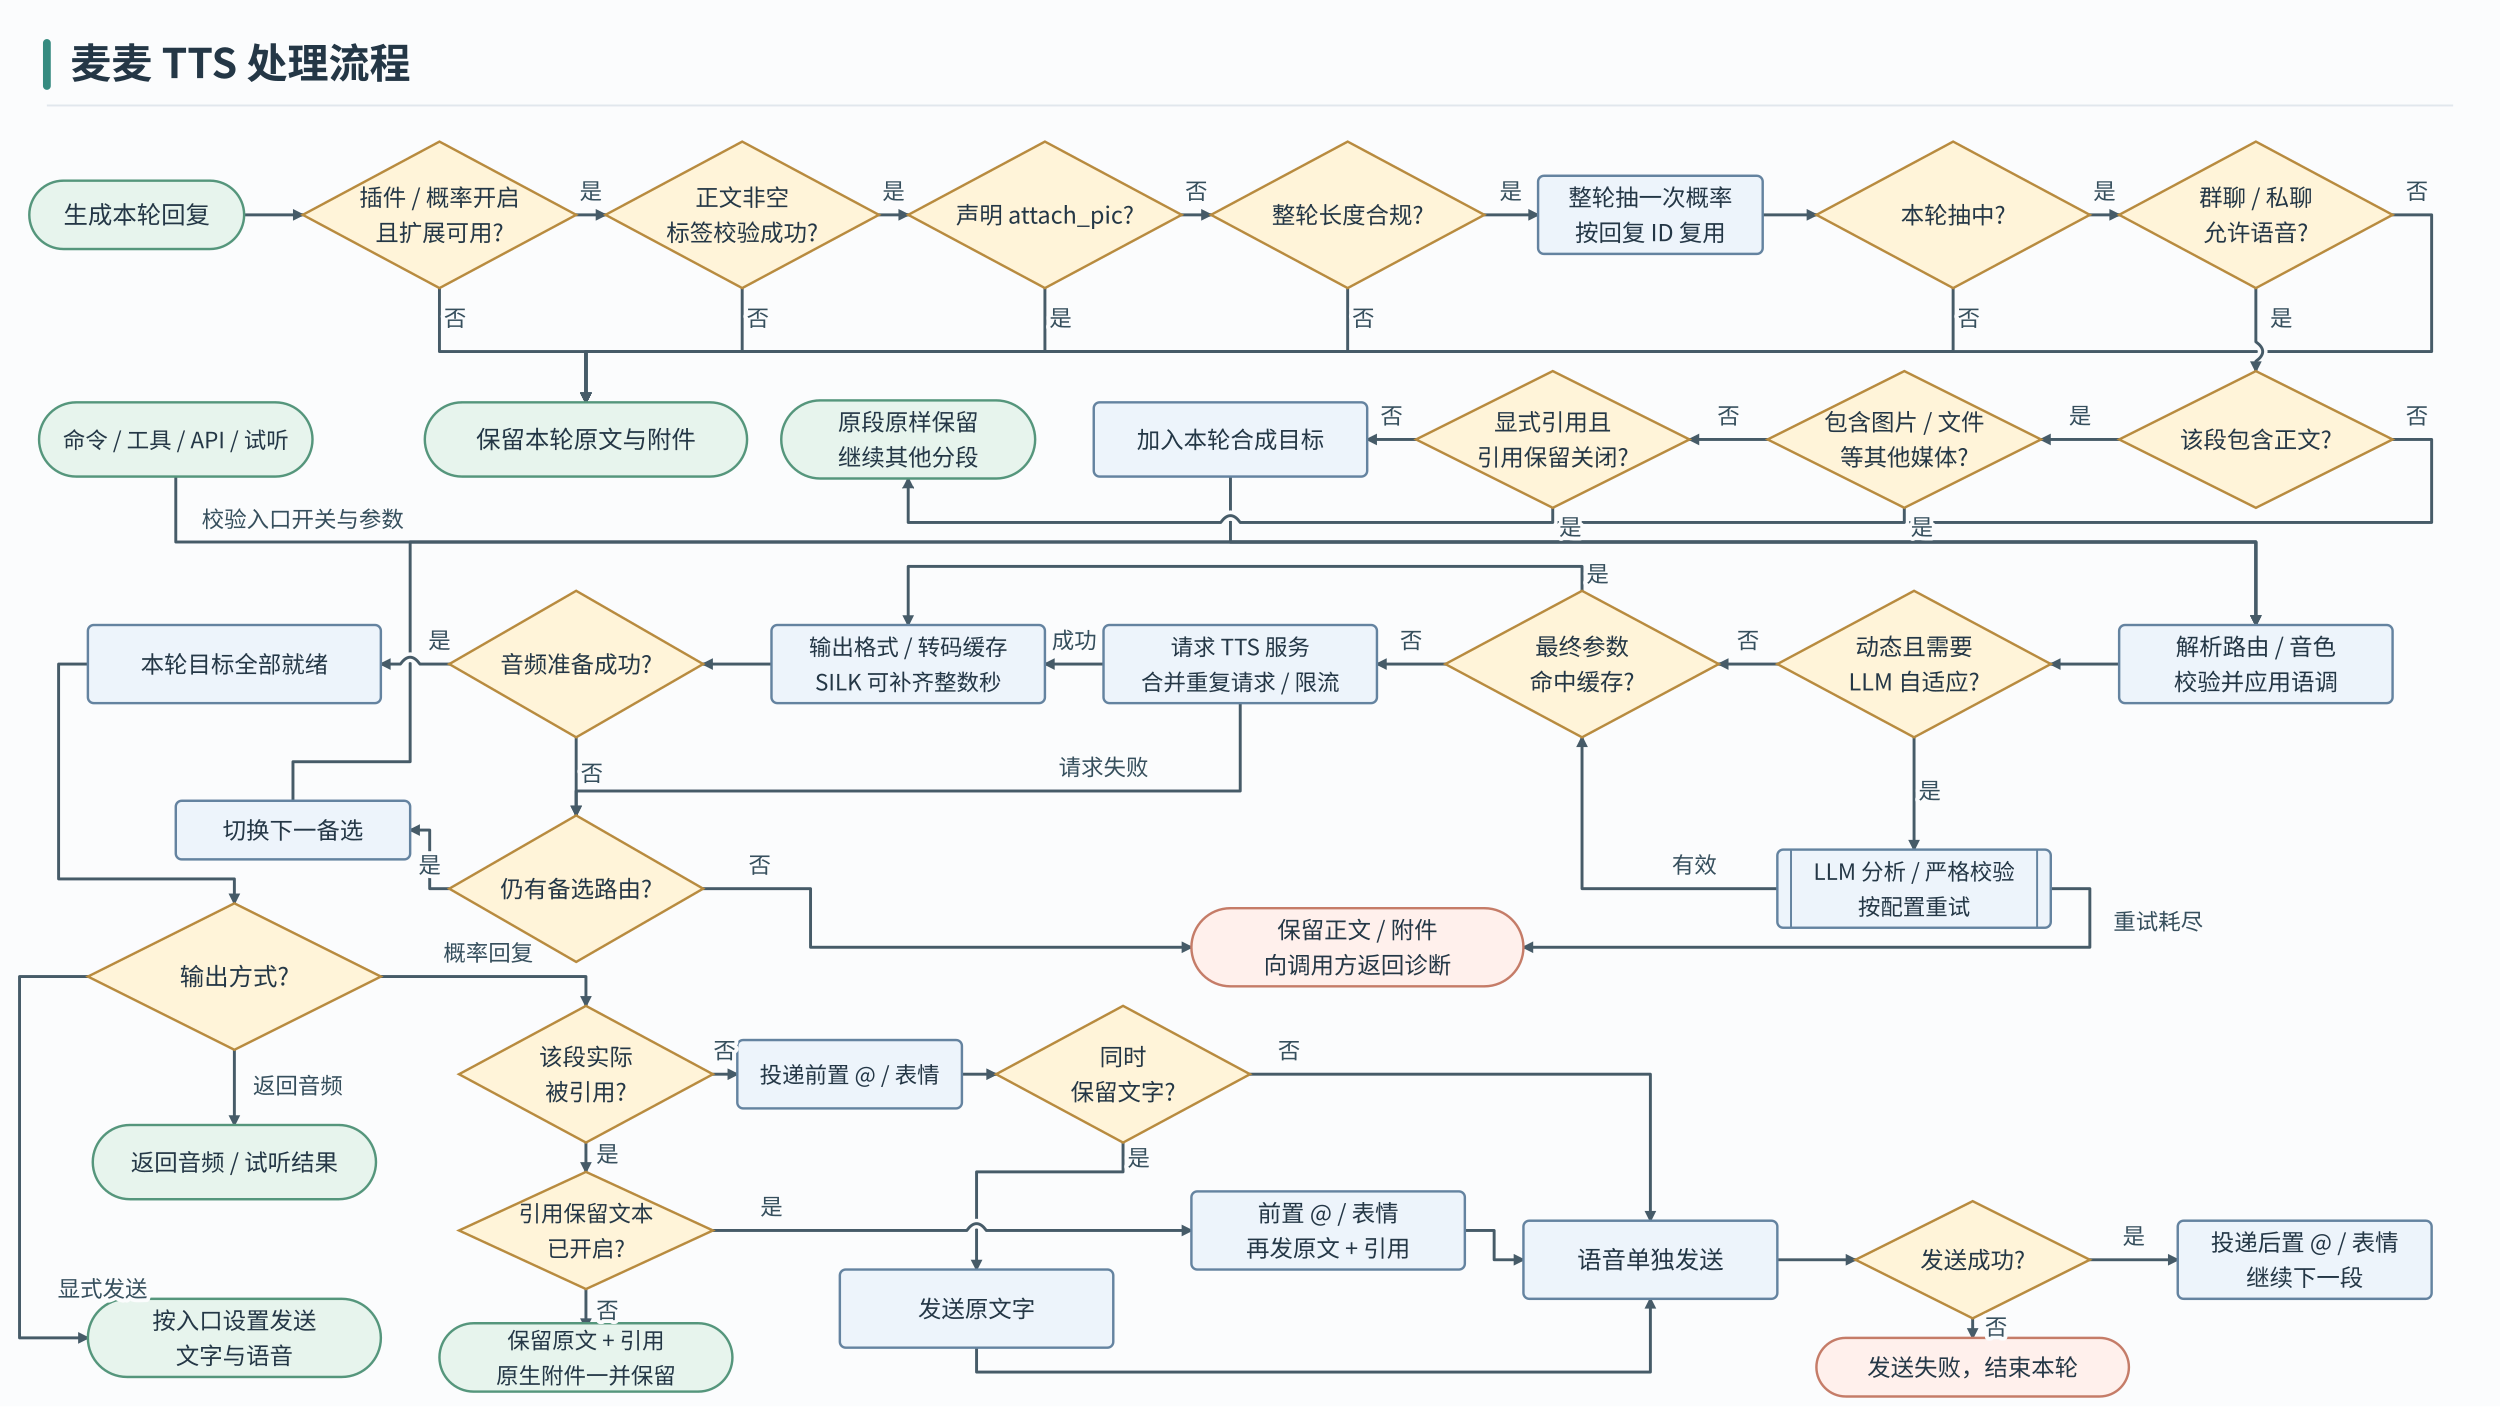
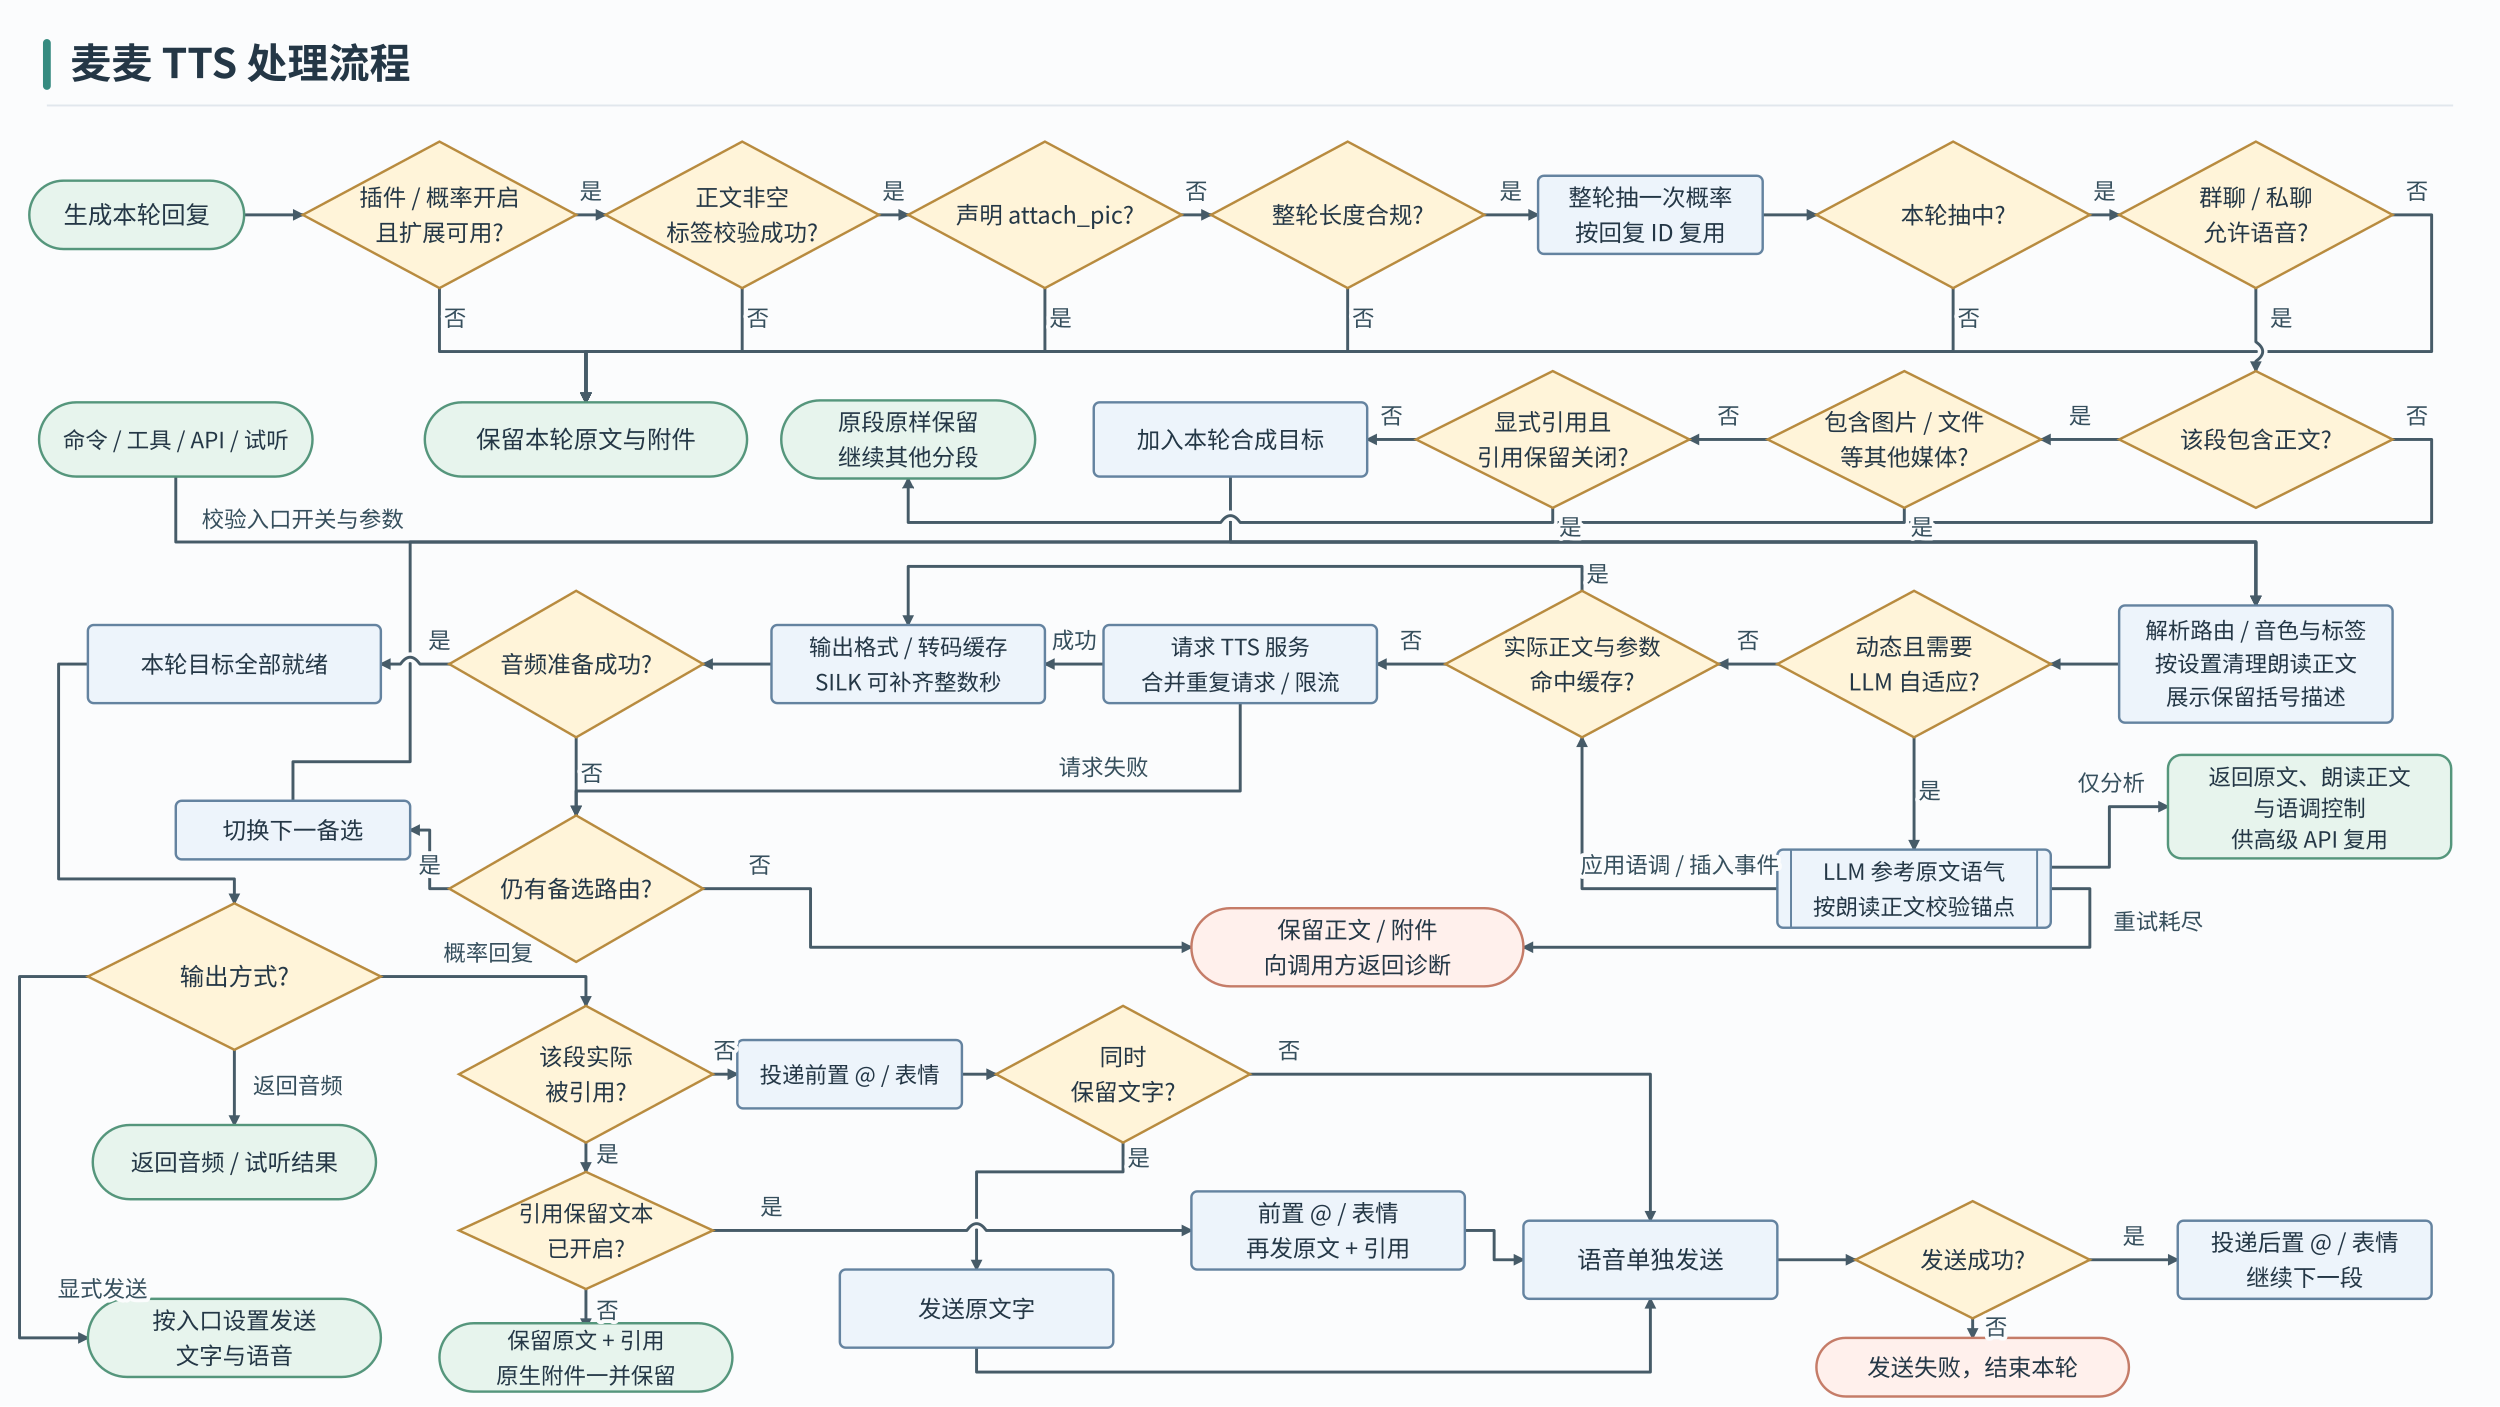
<svg xmlns="http://www.w3.org/2000/svg" width="2560" height="1440" viewBox="0 0 2560 1440" role="img" aria-labelledby="title desc">
  <defs>
    <marker id="arrow" markerWidth="12" markerHeight="12" refX="10" refY="6" orient="auto-start-reverse" markerUnits="userSpaceOnUse">
      <path d="M0 0L12 6L0 12Z" fill="#465b68" />
    </marker>
  </defs>
  <style>
text { font-family: "Microsoft YaHei", "Noto Sans CJK SC", "Noto Sans SC", sans-serif; fill: #243746; text-anchor: middle; }
.title { font-size: 42px; font-weight: 700; text-anchor: start; }
.node { font-size: 27px; font-weight: 500; }
.label { font-size: 23px; fill: #364f5d; paint-order: stroke; stroke: #fbfcfd; stroke-width: 8px; stroke-linejoin: round; }
.edge { fill: none; stroke: #465b68; stroke-width: 3; stroke-linecap: round; stroke-linejoin: round; marker-end: url(#arrow); }
</style>
  <rect width="2560" height="1440" fill="#fbfcfd" />
  <path d="M48 44V88" stroke="#368b80" stroke-width="8" stroke-linecap="round" />
  <text x="72" y="80" class="title">麦麦 TTS 处理流程</text>
  <path d="M48 108H2512" stroke="#e1e7ed" stroke-width="2" />
  <path d="M250 220H310" class="edge" />
  <path d="M590 220H620" class="edge" />
  <path d="M900 220H930" class="edge" />
  <path d="M1210 220H1240" class="edge" />
  <path d="M1520 220H1575" class="edge" />
  <path d="M1805 220H1860" class="edge" />
  <path d="M2140 220H2170" class="edge" />
  <path d="M450 295V360H600V412" class="edge" />
  <path d="M760 295V360H600V412" class="edge" />
  <path d="M1070 295V360H600V412" class="edge" />
  <path d="M1380 295V360H600V412" class="edge" />
  <path d="M2000 295V360H600V412" class="edge" />
  <path d="M2450 220H2490V360H600V412" class="edge" />
  <path d="M2170 450H2090" class="edge" />
  <path d="M1810 450H1730" class="edge" />
  <path d="M1450 450H1400" class="edge" />
-   <path d="M1260 488V555H2310V640" class="edge" />
-   <path d="M180 488V555H2310V640" class="edge" />
+   <path d="M1260 488V555H2310V620" class="edge" />
+   <path d="M180 488V555H2310V620" class="edge" />
  <path d="M2170 680H2100" class="edge" />
  <path d="M1820 680H1760" class="edge" />
  <path d="M1960 755V870" class="edge" />
  <path d="M1820 910H1620V755" class="edge" />
+   <path d="M2100 888H2160V826H2220" class="edge" />
  <path d="M2100 910H2140V970H1560" class="edge" />
  <path d="M1620 605V580H930V640" class="edge" />
  <path d="M1480 680H1410" class="edge" />
  <path d="M1130 680H1070" class="edge" />
  <path d="M1270 720V810H590V835" class="edge" />
  <path d="M790 680H720" class="edge" />
  <path d="M590 755V835" class="edge" />
  <path d="M460 910H440V850H420" class="edge" />
-   <path d="M300 820V780H420V555H2310V640" class="edge" />
+   <path d="M300 820V780H420V555H2310V620" class="edge" />
  <path d="M720 910H830V970H1220" class="edge" />
  <path d="M90 680H60V900H240V925" class="edge" />
  <path d="M240 1075V1152" class="edge" />
  <path d="M90 1000H20V1370H90" class="edge" />
  <path d="M390 1000H600V1030" class="edge" />
  <path d="M730 1100H755" class="edge" />
  <path d="M985 1100H1020" class="edge" />
  <path d="M600 1170V1200" class="edge" />
  <path d="M600 1320V1360" class="edge" />
  <path d="M1150 1170V1200H1000V1300" class="edge" />
  <path d="M1280 1100H1690V1250" class="edge" />
  <path d="M1000 1380V1405H1690V1330" class="edge" />
  <path d="M1500 1260H1530V1290H1560" class="edge" />
  <path d="M1820 1290H1900" class="edge" />
  <path d="M2140 1290H2230" class="edge" />
  <path d="M2020 1350V1370" class="edge" />
  <path d="M2310 295V350Q2324 360 2310 370V380" fill="none" stroke="#fbfcfd" stroke-width="10" stroke-linejoin="round" />
  <path d="M2310 295V350Q2324 360 2310 370V380" class="edge" />
  <path d="M2450 450H2490V535H1270Q1260 521 1250 535H930V490" fill="none" stroke="#fbfcfd" stroke-width="10" stroke-linejoin="round" />
  <path d="M2450 450H2490V535H1270Q1260 521 1250 535H930V490" class="edge" />
  <path d="M1950 520V535H1270Q1260 521 1250 535H930V490" fill="none" stroke="#fbfcfd" stroke-width="10" stroke-linejoin="round" />
  <path d="M1950 520V535H1270Q1260 521 1250 535H930V490" class="edge" />
  <path d="M1590 520V535H1270Q1260 521 1250 535H930V490" fill="none" stroke="#fbfcfd" stroke-width="10" stroke-linejoin="round" />
  <path d="M1590 520V535H1270Q1260 521 1250 535H930V490" class="edge" />
  <path d="M460 680H430Q420 666 410 680H390" fill="none" stroke="#fbfcfd" stroke-width="10" stroke-linejoin="round" />
  <path d="M460 680H430Q420 666 410 680H390" class="edge" />
  <path d="M730 1260H990Q1000 1246 1010 1260H1220" fill="none" stroke="#fbfcfd" stroke-width="10" stroke-linejoin="round" />
  <path d="M730 1260H990Q1000 1246 1010 1260H1220" class="edge" />
  <rect x="30.0" y="185.0" width="220" height="70" rx="35.0" fill="#e7f4ed" stroke="#55967c" stroke-width="2.5" />
  <text x="140" y="229" class="node" style="font-size:25px">生成本轮回复</text>
  <path d="M450 145.0L590.0 220L450 295.0L310.0 220Z" fill="#fff4d9" stroke="#b88b3f" stroke-width="2.5" />
  <text x="450" y="211" class="node" style="font-size:24px">插件 / 概率开启</text>
  <text x="450" y="247" class="node" style="font-size:24px">且扩展可用?</text>
  <path d="M760 145.0L900.0 220L760 295.0L620.0 220Z" fill="#fff4d9" stroke="#b88b3f" stroke-width="2.5" />
  <text x="760" y="211" class="node" style="font-size:24px">正文非空</text>
  <text x="760" y="247" class="node" style="font-size:24px">标签校验成功?</text>
  <path d="M1070 145.0L1210.0 220L1070 295.0L930.0 220Z" fill="#fff4d9" stroke="#b88b3f" stroke-width="2.5" />
  <text x="1070" y="229" class="node" style="font-size:24px">声明 attach_pic?</text>
  <path d="M1380 145.0L1520.0 220L1380 295.0L1240.0 220Z" fill="#fff4d9" stroke="#b88b3f" stroke-width="2.5" />
  <text x="1380" y="229" class="node" style="font-size:24px">整轮长度合规?</text>
  <rect x="1575.0" y="180.0" width="230" height="80" rx="6" fill="#edf4fb" stroke="#6483a0" stroke-width="2.5" />
  <text x="1690" y="211" class="node" style="font-size:24px">整轮抽一次概率</text>
  <text x="1690" y="247" class="node" style="font-size:24px">按回复 ID 复用</text>
  <path d="M2000 145.0L2140.0 220L2000 295.0L1860.0 220Z" fill="#fff4d9" stroke="#b88b3f" stroke-width="2.5" />
  <text x="2000" y="229" class="node" style="font-size:24px">本轮抽中?</text>
  <path d="M2310 145.0L2450.0 220L2310 295.0L2170.0 220Z" fill="#fff4d9" stroke="#b88b3f" stroke-width="2.5" />
  <text x="2310" y="211" class="node" style="font-size:24px">群聊 / 私聊</text>
  <text x="2310" y="247" class="node" style="font-size:24px">允许语音?</text>
  <rect x="435.0" y="412.0" width="330" height="76" rx="38.0" fill="#e7f4ed" stroke="#55967c" stroke-width="2.5" />
  <text x="600" y="459" class="node" style="font-size:25px">保留本轮原文与附件</text>
  <rect x="40.0" y="412.0" width="280" height="76" rx="38.0" fill="#e7f4ed" stroke="#55967c" stroke-width="2.5" />
  <text x="180" y="459" class="node" style="font-size:23px">命令 / 工具 / API / 试听</text>
  <path d="M2310 380.0L2450.0 450L2310 520.0L2170.0 450Z" fill="#fff4d9" stroke="#b88b3f" stroke-width="2.5" />
  <text x="2310" y="459" class="node" style="font-size:24px">该段包含正文?</text>
  <path d="M1950 380.0L2090.0 450L1950 520.0L1810.0 450Z" fill="#fff4d9" stroke="#b88b3f" stroke-width="2.5" />
  <text x="1950" y="441" class="node" style="font-size:24px">包含图片 / 文件</text>
  <text x="1950" y="477" class="node" style="font-size:24px">等其他媒体?</text>
  <path d="M1590 380.0L1730.0 450L1590 520.0L1450.0 450Z" fill="#fff4d9" stroke="#b88b3f" stroke-width="2.5" />
  <text x="1590" y="441" class="node" style="font-size:24px">显式引用且</text>
  <text x="1590" y="477" class="node" style="font-size:24px">引用保留关闭?</text>
  <rect x="1120.0" y="412.0" width="280" height="76" rx="6" fill="#edf4fb" stroke="#6483a0" stroke-width="2.5" />
  <text x="1260" y="459" class="node" style="font-size:24px">加入本轮合成目标</text>
  <rect x="800.0" y="410.0" width="260" height="80" rx="40.0" fill="#e7f4ed" stroke="#55967c" stroke-width="2.5" />
  <text x="930" y="441" class="node" style="font-size:24px">原段原样保留</text>
  <text x="930" y="477" class="node" style="font-size:24px">继续其他分段</text>
-   <rect x="2170.0" y="640.0" width="280" height="80" rx="6" fill="#edf4fb" stroke="#6483a0" stroke-width="2.5" />
-   <text x="2310" y="671" class="node" style="font-size:24px">解析路由 / 音色</text>
-   <text x="2310" y="707" class="node" style="font-size:24px">校验并应用语调</text>
+   <rect x="2170.0" y="620.0" width="280" height="120" rx="6" fill="#edf4fb" stroke="#6483a0" stroke-width="2.5" />
+   <text x="2310" y="654" class="node" style="font-size:23px">解析路由 / 音色与标签</text>
+   <text x="2310" y="688" class="node" style="font-size:23px">按设置清理朗读正文</text>
+   <text x="2310" y="722" class="node" style="font-size:23px">展示保留括号描述</text>
  <path d="M1960 605.0L2100.0 680L1960 755.0L1820.0 680Z" fill="#fff4d9" stroke="#b88b3f" stroke-width="2.5" />
  <text x="1960" y="671" class="node" style="font-size:24px">动态且需要</text>
  <text x="1960" y="707" class="node" style="font-size:24px">LLM 自适应?</text>
  <rect x="1820.0" y="870.0" width="280" height="80" rx="6" fill="#edf4fb" stroke="#6483a0" stroke-width="2.5" />
  <path d="M1834.0 870.0V950.0M2086.0 870.0V950.0" stroke="#6483a0" stroke-width="2" />
-   <text x="1960" y="901" class="node" style="font-size:23px">LLM 分析 / 严格校验</text>
-   <text x="1960" y="937" class="node" style="font-size:23px">按配置重试</text>
+   <text x="1960" y="901" class="node" style="font-size:23px">LLM 参考原文语气</text>
+   <text x="1960" y="937" class="node" style="font-size:23px">按朗读正文校验锚点</text>
+   <rect x="2220.0" y="773.0" width="290" height="106" rx="14" fill="#e7f4ed" stroke="#55967c" stroke-width="2.5" />
+   <text x="2365" y="804" class="node" style="font-size:23px">返回原文、朗读正文</text>
+   <text x="2365" y="836" class="node" style="font-size:23px">与语调控制</text>
+   <text x="2365" y="868" class="node" style="font-size:23px">供高级 API 复用</text>
  <path d="M1620 605.0L1760.0 680L1620 755.0L1480.0 680Z" fill="#fff4d9" stroke="#b88b3f" stroke-width="2.5" />
-   <text x="1620" y="671" class="node" style="font-size:24px">最终参数</text>
+   <text x="1620" y="671" class="node" style="font-size:23px">实际正文与参数</text>
  <text x="1620" y="707" class="node" style="font-size:24px">命中缓存?</text>
  <rect x="1130.0" y="640.0" width="280" height="80" rx="6" fill="#edf4fb" stroke="#6483a0" stroke-width="2.5" />
  <text x="1270" y="671" class="node" style="font-size:23px">请求 TTS 服务</text>
  <text x="1270" y="707" class="node" style="font-size:23px">合并重复请求 / 限流</text>
  <rect x="790.0" y="640.0" width="280" height="80" rx="6" fill="#edf4fb" stroke="#6483a0" stroke-width="2.5" />
  <text x="930" y="671" class="node" style="font-size:23px">输出格式 / 转码缓存</text>
  <text x="930" y="707" class="node" style="font-size:23px">SILK 可补齐整数秒</text>
  <path d="M590 605.0L720.0 680L590 755.0L460.0 680Z" fill="#fff4d9" stroke="#b88b3f" stroke-width="2.5" />
  <text x="590" y="689" class="node" style="font-size:24px">音频准备成功?</text>
  <path d="M590 835.0L720.0 910L590 985.0L460.0 910Z" fill="#fff4d9" stroke="#b88b3f" stroke-width="2.5" />
  <text x="590" y="919" class="node" style="font-size:24px">仍有备选路由?</text>
  <rect x="180.0" y="820.0" width="240" height="60" rx="6" fill="#edf4fb" stroke="#6483a0" stroke-width="2.5" />
  <text x="300" y="859" class="node" style="font-size:24px">切换下一备选</text>
  <rect x="1220.0" y="930.0" width="340" height="80" rx="40.0" fill="#fff0ec" stroke="#c57c68" stroke-width="2.5" />
  <text x="1390" y="961" class="node" style="font-size:24px">保留正文 / 附件</text>
  <text x="1390" y="997" class="node" style="font-size:24px">向调用方返回诊断</text>
  <rect x="90.0" y="640.0" width="300" height="80" rx="6" fill="#edf4fb" stroke="#6483a0" stroke-width="2.5" />
  <text x="240" y="689" class="node" style="font-size:24px">本轮目标全部就绪</text>
  <path d="M240 925.0L390.0 1000L240 1075.0L90.0 1000Z" fill="#fff4d9" stroke="#b88b3f" stroke-width="2.5" />
  <text x="240" y="1009" class="node" style="font-size:25px">输出方式?</text>
  <rect x="95.0" y="1152.0" width="290" height="76" rx="38.0" fill="#e7f4ed" stroke="#55967c" stroke-width="2.5" />
  <text x="240" y="1199" class="node" style="font-size:24px">返回音频 / 试听结果</text>
  <rect x="90.0" y="1330.0" width="300" height="80" rx="40.0" fill="#e7f4ed" stroke="#55967c" stroke-width="2.5" />
  <text x="240" y="1361" class="node" style="font-size:24px">按入口设置发送</text>
  <text x="240" y="1397" class="node" style="font-size:24px">文字与语音</text>
  <path d="M600 1030.0L730.0 1100L600 1170.0L470.0 1100Z" fill="#fff4d9" stroke="#b88b3f" stroke-width="2.5" />
  <text x="600" y="1091" class="node" style="font-size:24px">该段实际</text>
  <text x="600" y="1127" class="node" style="font-size:24px">被引用?</text>
  <rect x="755.0" y="1065.0" width="230" height="70" rx="6" fill="#edf4fb" stroke="#6483a0" stroke-width="2.5" />
  <text x="870" y="1109" class="node" style="font-size:23px">投递前置 @ / 表情</text>
  <path d="M1150 1030.0L1280.0 1100L1150 1170.0L1020.0 1100Z" fill="#fff4d9" stroke="#b88b3f" stroke-width="2.5" />
  <text x="1150" y="1091" class="node" style="font-size:24px">同时</text>
  <text x="1150" y="1127" class="node" style="font-size:24px">保留文字?</text>
  <path d="M600 1200.0L730.0 1260L600 1320.0L470.0 1260Z" fill="#fff4d9" stroke="#b88b3f" stroke-width="2.5" />
  <text x="600" y="1251" class="node" style="font-size:23px">引用保留文本</text>
  <text x="600" y="1287" class="node" style="font-size:23px">已开启?</text>
  <rect x="450.0" y="1355.0" width="300" height="70" rx="35.0" fill="#e7f4ed" stroke="#55967c" stroke-width="2.5" />
  <text x="600" y="1381" class="node" style="font-size:23px">保留原文 + 引用</text>
  <text x="600" y="1417" class="node" style="font-size:23px">原生附件一并保留</text>
  <rect x="860.0" y="1300.0" width="280" height="80" rx="6" fill="#edf4fb" stroke="#6483a0" stroke-width="2.5" />
  <text x="1000" y="1349" class="node" style="font-size:24px">发送原文字</text>
  <rect x="1220.0" y="1220.0" width="280" height="80" rx="6" fill="#edf4fb" stroke="#6483a0" stroke-width="2.5" />
  <text x="1360" y="1251" class="node" style="font-size:24px">前置 @ / 表情</text>
  <text x="1360" y="1287" class="node" style="font-size:24px">再发原文 + 引用</text>
  <rect x="1560.0" y="1250.0" width="260" height="80" rx="6" fill="#edf4fb" stroke="#6483a0" stroke-width="2.5" />
  <text x="1690" y="1299" class="node" style="font-size:25px">语音单独发送</text>
  <path d="M2020 1230.0L2140.0 1290L2020 1350.0L1900.0 1290Z" fill="#fff4d9" stroke="#b88b3f" stroke-width="2.5" />
  <text x="2020" y="1299" class="node" style="font-size:24px">发送成功?</text>
  <rect x="2230.0" y="1250.0" width="260" height="80" rx="6" fill="#edf4fb" stroke="#6483a0" stroke-width="2.5" />
  <text x="2360" y="1281" class="node" style="font-size:24px">投递后置 @ / 表情</text>
  <text x="2360" y="1317" class="node" style="font-size:24px">继续下一段</text>
  <rect x="1860.0" y="1370.0" width="320" height="60" rx="30.0" fill="#fff0ec" stroke="#c57c68" stroke-width="2.5" />
  <text x="2020" y="1409" class="node" style="font-size:24px">发送失败，结束本轮</text>
  <text x="605" y="204" class="label">是</text>
  <text x="915" y="204" class="label">是</text>
  <text x="1225" y="204" class="label">否</text>
  <text x="1547" y="204" class="label">是</text>
  <text x="2155" y="204" class="label">是</text>
  <text x="466" y="334" class="label">否</text>
  <text x="776" y="334" class="label">否</text>
  <text x="1086" y="334" class="label">是</text>
  <text x="1396" y="334" class="label">否</text>
  <text x="2016" y="334" class="label">否</text>
  <text x="2475" y="204" class="label">否</text>
  <text x="2336" y="334" class="label">是</text>
  <text x="2130" y="434" class="label">是</text>
  <text x="1770" y="434" class="label">否</text>
  <text x="1425" y="434" class="label">否</text>
  <text x="2475" y="434" class="label">否</text>
  <text x="1968" y="548" class="label">是</text>
  <text x="1608" y="548" class="label">是</text>
  <text x="310" y="540" class="label">校验入口开关与参数</text>
  <text x="1790" y="664" class="label">否</text>
  <text x="1976" y="818" class="label">是</text>
-   <text x="1735" y="894" class="label">有效</text>
+   <text x="1720" y="894" class="label">应用语调 / 插入事件</text>
+   <text x="2162" y="810" class="label">仅分析</text>
  <text x="2210" y="952" class="label">重试耗尽</text>
  <text x="1636" y="596" class="label">是</text>
  <text x="1445" y="664" class="label">否</text>
  <text x="1100" y="664" class="label">成功</text>
  <text x="1130" y="794" class="label">请求失败</text>
  <text x="606" y="800" class="label">否</text>
  <text x="450" y="664" class="label">是</text>
  <text x="440" y="894" class="label">是</text>
  <text x="778" y="894" class="label">否</text>
  <text x="305" y="1120" class="label">返回音频</text>
  <text x="105" y="1328" class="label">显式发送</text>
  <text x="500" y="984" class="label">概率回复</text>
  <text x="742" y="1084" class="label">否</text>
  <text x="622" y="1190" class="label">是</text>
  <text x="622" y="1350" class="label">否</text>
  <text x="790" y="1244" class="label">是</text>
  <text x="1166" y="1194" class="label">是</text>
  <text x="1320" y="1084" class="label">否</text>
  <text x="2185" y="1274" class="label">是</text>
  <text x="2044" y="1367" class="label">否</text>
</svg>
